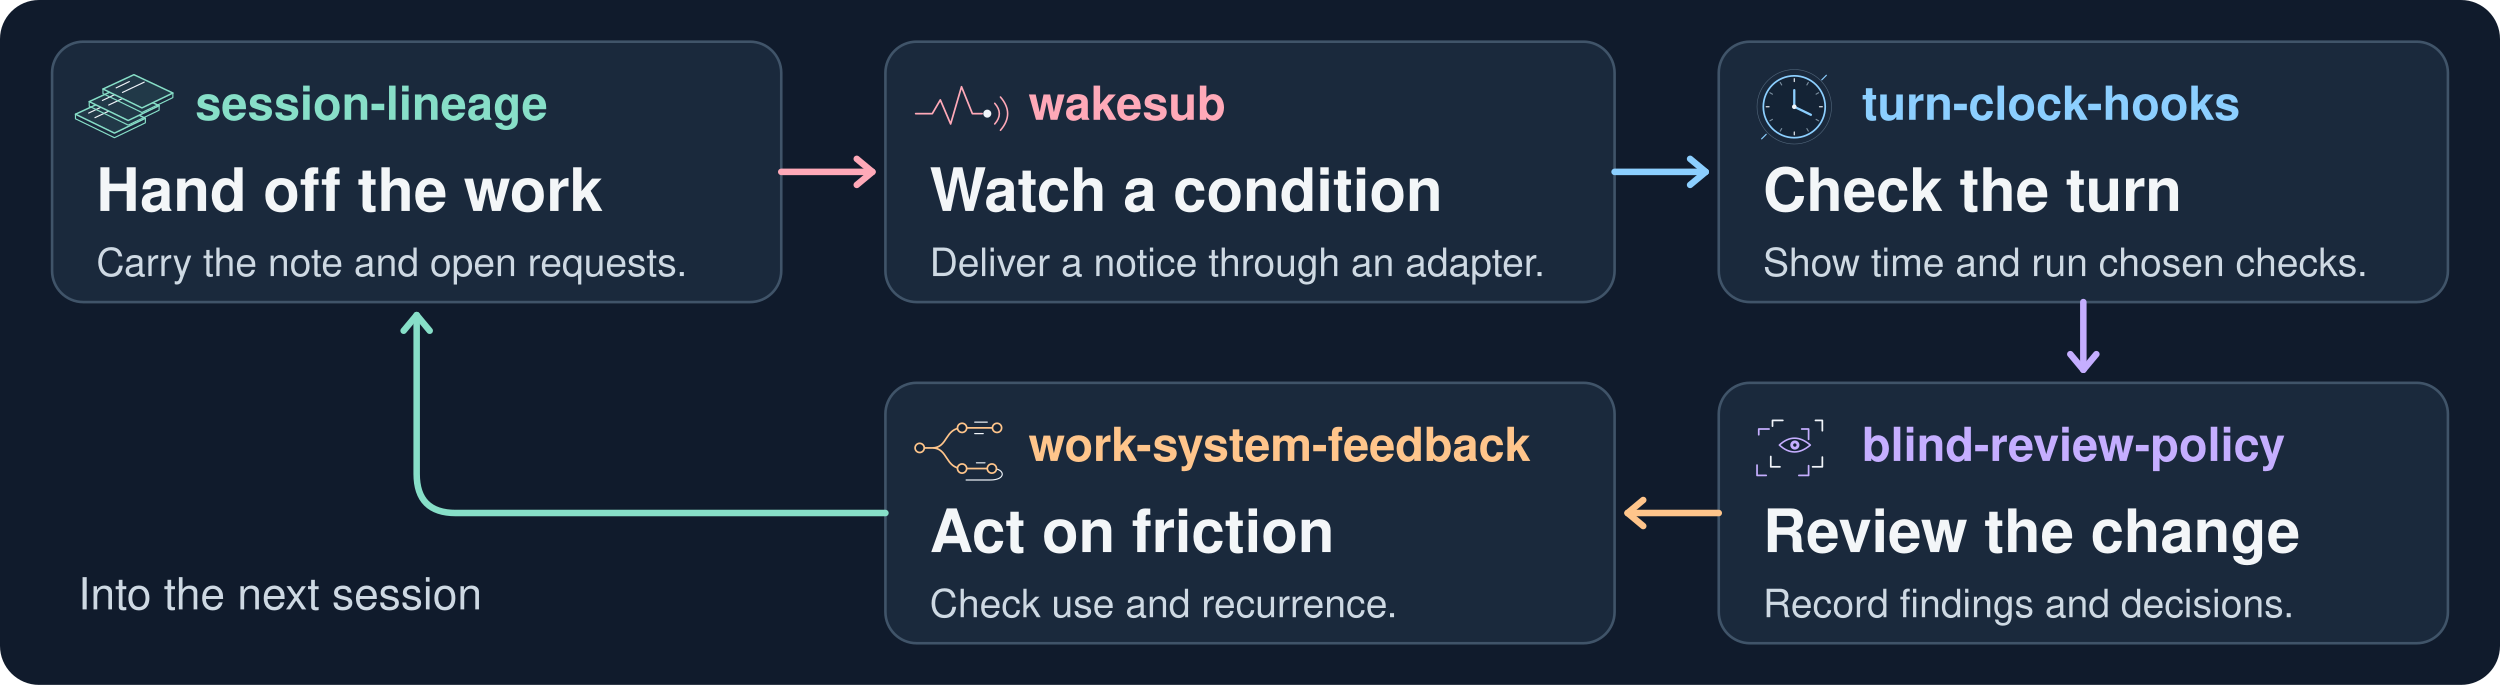
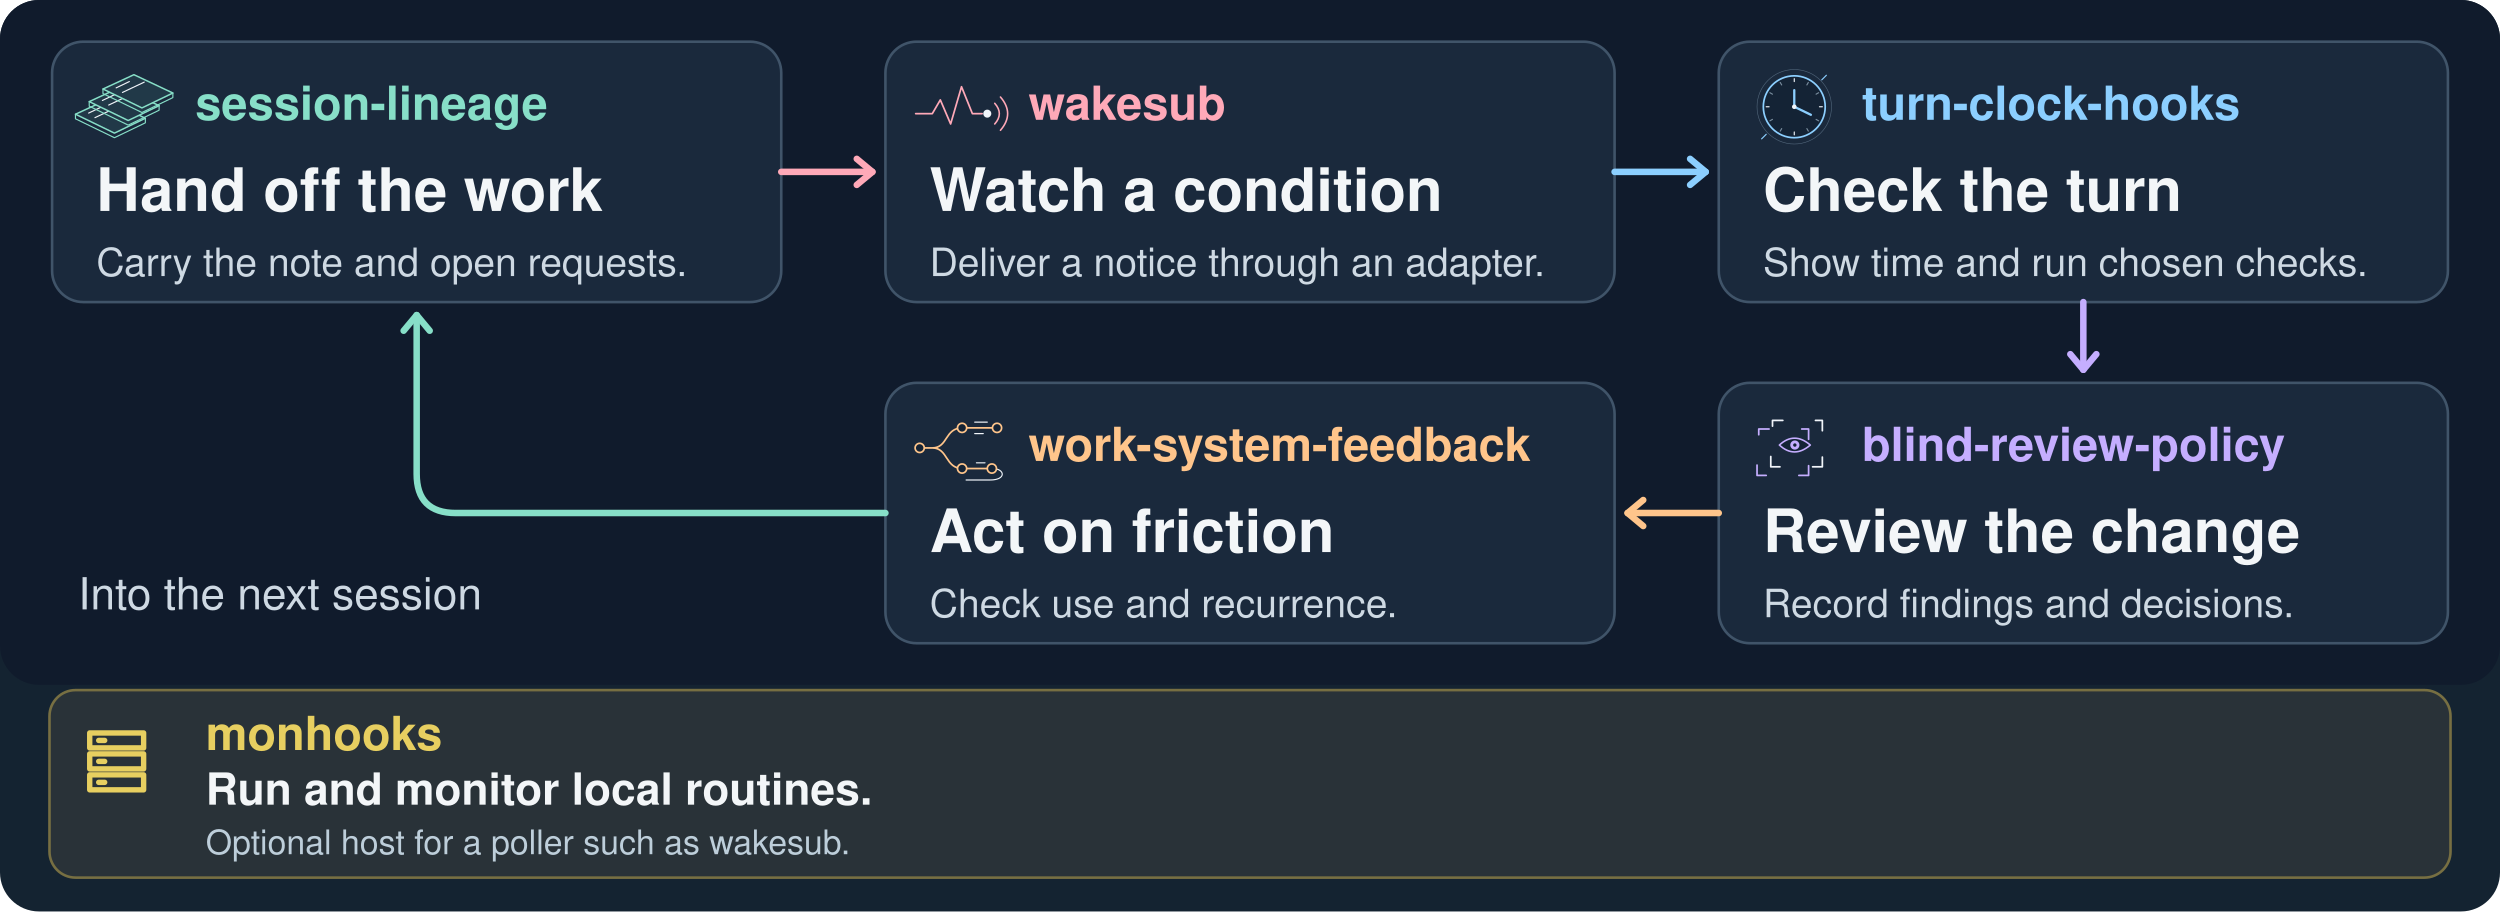
- <svg xmlns="http://www.w3.org/2000/svg" width="960" height="263" viewBox="0 0 960 263" role="img" aria-labelledby="title desc">
+ <svg xmlns="http://www.w3.org/2000/svg" viewBox="0 0 960 350" width="960" height="350" role="img" aria-labelledby="title">
  <g font-family="Segoe UI, Helvetica, Arial, sans-serif">
-     <rect x="0" y="0" width="960" height="263" rx="15" fill="#101B2C" stroke="none" />
-     <rect x="20" y="16" width="280" height="100" rx="12" fill="#1A293C" stroke="#405469" />
-     <g transform="translate(49 41) scale(0.22)">
-       <path d="M-91 13 l54 -25 68 32 -54 26 Z" fill="#213948" stroke="#87DFC8" stroke-width="2.6" stroke-linecap="round" stroke-linejoin="round" />
-       <path d="M-91 13 v8 l68 33 54 -26 v-8" fill="none" stroke="#87DFC8" stroke-width="2" stroke-linecap="round" stroke-linejoin="round" />
-       <path d="M-68 11 l23 -11 m-12 19 l38 -18" fill="none" stroke="#F1F5FA" stroke-width="2" stroke-linecap="round" stroke-linejoin="round" />
-       <path d="M-67 -9 l54 -25 68 32 -54 26 Z" fill="#213948" stroke="#87DFC8" stroke-width="2.6" stroke-linecap="round" stroke-linejoin="round" />
-       <path d="M-67 -9 v8 l68 33 54 -26 v-8" fill="none" stroke="#87DFC8" stroke-width="2" stroke-linecap="round" stroke-linejoin="round" />
-       <path d="M-44 -11 l23 -11 m-12 19 l38 -18" fill="none" stroke="#F1F5FA" stroke-width="2" stroke-linecap="round" stroke-linejoin="round" />
-       <path d="M-43 -31 l54 -25 68 32 -54 26 Z" fill="#213948" stroke="#87DFC8" stroke-width="2.6" stroke-linecap="round" stroke-linejoin="round" />
-       <path d="M-43 -31 v8 l68 33 54 -26 v-8" fill="none" stroke="#87DFC8" stroke-width="2" stroke-linecap="round" stroke-linejoin="round" />
-       <path d="M-20 -33 l23 -11 m-12 19 l38 -18" fill="none" stroke="#F1F5FA" stroke-width="2" stroke-linecap="round" stroke-linejoin="round" />
+     <rect x="0" y="0" width="960" height="350" rx="15" fill="#142331" stroke="none" />
+     <rect x="19" y="265" width="922" height="72" rx="10" fill="#293238" stroke="#776F42" />
+     <g transform="translate(31 278) scale(1.15)">
+       <path d="M3 3h18v5H3z M3 10h18v5H3z M3 17h18v5H3z M6 5.5h2m-2 7h2m-2 7h2" stroke="#E7CF60" stroke-width="1.8" fill="none" stroke-linecap="round" stroke-linejoin="round" />
    </g>
-     <text x="75" y="46" font-size="18" fill="#87DFC8" font-weight="650">session-lineage</text>
-     <text x="37" y="81" font-size="23" fill="#F3F6F8" font-weight="650">Hand off the work</text>
-     <text x="37" y="106" font-size="15" fill="#CED9E3" font-weight="400">Carry the note and open requests.</text>
-     <rect x="340" y="16" width="280" height="100" rx="12" fill="#1A293C" stroke="#405469" />
-     <g transform="translate(369 41) scale(0.22)">
-       <path d="M-79 12 H-50 L-36 -12 -18 30 1 -35 20 12 H37" fill="none" stroke="#FFA9B8" stroke-width="3" stroke-linecap="round" stroke-linejoin="round" />
-       <circle cx="46" cy="12" r="7" fill="#F1F5FA" stroke="none" stroke-width="1" />
-       <path d="M59 -6 Q75 12 59 30 M69 -17 Q94 12 69 41" fill="none" stroke="#FFA9B8" stroke-width="2.8" stroke-linecap="round" stroke-linejoin="round" />
+     <text x="79" y="288" font-size="18" fill="#E7CF60" font-weight="650">monhooks</text>
+     <text x="79" y="309" font-size="17" fill="#F3F6F8" font-weight="600">Run and monitor local routines.</text>
+     <text x="79" y="328" font-size="13" fill="#BDCEDA" font-weight="500">Optional host for a poller such as wakesub.</text>
+     <g font-family="Segoe UI, Helvetica, Arial, sans-serif">
+       <rect x="0" y="0" width="960" height="263" rx="15" fill="#101B2C" stroke="none" />
+       <rect x="20" y="16" width="280" height="100" rx="12" fill="#1A293C" stroke="#405469" />
+       <g transform="translate(49 41) scale(0.22)">
+         <path d="M-91 13 l54 -25 68 32 -54 26 Z" fill="#213948" stroke="#87DFC8" stroke-width="2.6" stroke-linecap="round" stroke-linejoin="round" />
+         <path d="M-91 13 v8 l68 33 54 -26 v-8" fill="none" stroke="#87DFC8" stroke-width="2" stroke-linecap="round" stroke-linejoin="round" />
+         <path d="M-68 11 l23 -11 m-12 19 l38 -18" fill="none" stroke="#F1F5FA" stroke-width="2" stroke-linecap="round" stroke-linejoin="round" />
+         <path d="M-67 -9 l54 -25 68 32 -54 26 Z" fill="#213948" stroke="#87DFC8" stroke-width="2.6" stroke-linecap="round" stroke-linejoin="round" />
+         <path d="M-67 -9 v8 l68 33 54 -26 v-8" fill="none" stroke="#87DFC8" stroke-width="2" stroke-linecap="round" stroke-linejoin="round" />
+         <path d="M-44 -11 l23 -11 m-12 19 l38 -18" fill="none" stroke="#F1F5FA" stroke-width="2" stroke-linecap="round" stroke-linejoin="round" />
+         <path d="M-43 -31 l54 -25 68 32 -54 26 Z" fill="#213948" stroke="#87DFC8" stroke-width="2.6" stroke-linecap="round" stroke-linejoin="round" />
+         <path d="M-43 -31 v8 l68 33 54 -26 v-8" fill="none" stroke="#87DFC8" stroke-width="2" stroke-linecap="round" stroke-linejoin="round" />
+         <path d="M-20 -33 l23 -11 m-12 19 l38 -18" fill="none" stroke="#F1F5FA" stroke-width="2" stroke-linecap="round" stroke-linejoin="round" />
+       </g>
+       <text x="75" y="46" font-size="18" fill="#87DFC8" font-weight="650">session-lineage</text>
+       <text x="37" y="81" font-size="23" fill="#F3F6F8" font-weight="650">Hand off the work</text>
+       <text x="37" y="106" font-size="15" fill="#CED9E3" font-weight="400">Carry the note and open requests.</text>
+       <rect x="340" y="16" width="280" height="100" rx="12" fill="#1A293C" stroke="#405469" />
+       <g transform="translate(369 41) scale(0.22)">
+         <path d="M-79 12 H-50 L-36 -12 -18 30 1 -35 20 12 H37" fill="none" stroke="#FFA9B8" stroke-width="3" stroke-linecap="round" stroke-linejoin="round" />
+         <circle cx="46" cy="12" r="7" fill="#F1F5FA" stroke="none" stroke-width="1" />
+         <path d="M59 -6 Q75 12 59 30 M69 -17 Q94 12 69 41" fill="none" stroke="#FFA9B8" stroke-width="2.8" stroke-linecap="round" stroke-linejoin="round" />
+       </g>
+       <text x="395" y="46" font-size="18" fill="#FFA9B8" font-weight="650">wakesub</text>
+       <text x="357" y="81" font-size="23" fill="#F3F6F8" font-weight="650">Watch a condition</text>
+       <text x="357" y="106" font-size="15" fill="#CED9E3" font-weight="400">Deliver a notice through an adapter.</text>
+       <rect x="660" y="16" width="280" height="100" rx="12" fill="#1A293C" stroke="#405469" />
+       <g transform="translate(689 41) scale(0.22)">
+         <circle cx="0" cy="0" r="54" fill="#142335" stroke="#8CCFFF" stroke-width="3" />
+         <circle cx="0" cy="0" r="65" fill="none" stroke="#52677C" stroke-width="1" />
+         <path d="M0.00 -44.00 L0.00 -49.00" fill="none" stroke="#F1F5FA" stroke-width="2" stroke-linecap="round" stroke-linejoin="round" />
+         <path d="M22.00 -38.11 L24.50 -42.44" fill="none" stroke="#798D9E" stroke-width="2" stroke-linecap="round" stroke-linejoin="round" />
+         <path d="M38.11 -22.00 L42.44 -24.50" fill="none" stroke="#798D9E" stroke-width="2" stroke-linecap="round" stroke-linejoin="round" />
+         <path d="M44.00 -0.00 L49.00 -0.00" fill="none" stroke="#F1F5FA" stroke-width="2" stroke-linecap="round" stroke-linejoin="round" />
+         <path d="M38.11 22.00 L42.44 24.50" fill="none" stroke="#798D9E" stroke-width="2" stroke-linecap="round" stroke-linejoin="round" />
+         <path d="M22.00 38.11 L24.50 42.44" fill="none" stroke="#798D9E" stroke-width="2" stroke-linecap="round" stroke-linejoin="round" />
+         <path d="M0.00 44.00 L0.00 49.00" fill="none" stroke="#F1F5FA" stroke-width="2" stroke-linecap="round" stroke-linejoin="round" />
+         <path d="M-22.00 38.11 L-24.50 42.44" fill="none" stroke="#798D9E" stroke-width="2" stroke-linecap="round" stroke-linejoin="round" />
+         <path d="M-38.11 22.00 L-42.44 24.50" fill="none" stroke="#798D9E" stroke-width="2" stroke-linecap="round" stroke-linejoin="round" />
+         <path d="M-44.00 0.00 L-49.00 0.00" fill="none" stroke="#F1F5FA" stroke-width="2" stroke-linecap="round" stroke-linejoin="round" />
+         <path d="M-38.11 -22.00 L-42.44 -24.50" fill="none" stroke="#798D9E" stroke-width="2" stroke-linecap="round" stroke-linejoin="round" />
+         <path d="M-22.00 -38.11 L-24.50 -42.44" fill="none" stroke="#798D9E" stroke-width="2" stroke-linecap="round" stroke-linejoin="round" />
+         <path d="M0 -29 V0 L29 14" fill="none" stroke="#8CCFFF" stroke-width="4" stroke-linecap="round" stroke-linejoin="round" />
+         <circle cx="0" cy="0" r="4" fill="#F1F5FA" stroke="none" stroke-width="1" />
+         <path d="M48 -47l8 -8 m-113 111 8 -8" fill="none" stroke="#8CCFFF" stroke-width="2" stroke-linecap="round" stroke-linejoin="round" />
+       </g>
+       <text x="715" y="46" font-size="18" fill="#8CCFFF" font-weight="650">turn-clock-hooks</text>
+       <text x="677" y="81" font-size="23" fill="#F3F6F8" font-weight="650">Check the turn</text>
+       <text x="677" y="106" font-size="15" fill="#CED9E3" font-weight="400">Show time and run chosen checks.</text>
+       <rect x="660" y="147" width="280" height="100" rx="12" fill="#1A293C" stroke="#405469" />
+       <g transform="translate(689 172) scale(0.22)">
+         <path d="M-62 -23 v-10 h18 m57 0 h12 v18 m0 46 v17 h-17 m-57 0 h-16 v-18" fill="none" stroke="#C5AEFF" stroke-width="3" stroke-linecap="round" stroke-linejoin="round" />
+         <path d="M-38 -38 v-10 h18 m57 0 h12 v18 m0 46 v17 h-17 m-57 0 h-16 v-18" fill="none" stroke="#F1F5FA" stroke-width="3" stroke-linecap="round" stroke-linejoin="round" />
+         <path d="M-26 -5 Q0 -29 28 -5 Q0 19 -26 -5 Z" fill="#142335" stroke="#C5AEFF" stroke-width="2.8" stroke-linecap="round" stroke-linejoin="round" />
+         <circle cx="1" cy="-5" r="8" fill="#C5AEFF" stroke="none" stroke-width="1" />
+         <circle cx="1" cy="-5" r="3" fill="#142335" stroke="none" stroke-width="1" />
+       </g>
+       <text x="715" y="177" font-size="18" fill="#C5AEFF" font-weight="650">blind-review-policy</text>
+       <text x="677" y="212" font-size="23" fill="#F3F6F8" font-weight="650">Review the change</text>
+       <text x="677" y="237" font-size="15" fill="#CED9E3" font-weight="400">Record findings and decisions.</text>
+       <rect x="340" y="147" width="280" height="100" rx="12" fill="#1A293C" stroke="#405469" />
+       <g transform="translate(369 172) scale(0.22)">
+         <path d="M-77 0 H-50 C-22 0 -29 -35 3 -35 H63 M-50 0 C-22 0 -28 36 3 36 H53" fill="none" stroke="#FFC58B" stroke-width="3" stroke-linecap="round" stroke-linejoin="round" />
+         <path d="M55 36 C77 36 80 56 51 56 H9" fill="none" stroke="#F1F5FA" stroke-width="2" stroke-linecap="round" stroke-linejoin="round" />
+         <circle cx="-72" cy="0" r="8" fill="#142335" stroke="#FFC58B" stroke-width="3" />
+         <circle cx="2" cy="-35" r="8" fill="#142335" stroke="#FFC58B" stroke-width="3" />
+         <circle cx="2" cy="36" r="8" fill="#142335" stroke="#FFC58B" stroke-width="3" />
+         <circle cx="63" cy="-35" r="8" fill="#142335" stroke="#FFC58B" stroke-width="3" />
+         <circle cx="54" cy="36" r="8" fill="#142335" stroke="#FFC58B" stroke-width="3" />
+         <path d="M24 -45h22 m-22 20h15" fill="none" stroke="#F1F5FA" stroke-width="2" stroke-linecap="round" stroke-linejoin="round" />
+         <path d="M27 26h15" fill="none" stroke="#F1F5FA" stroke-width="2" stroke-linecap="round" stroke-linejoin="round" />
+       </g>
+       <text x="395" y="177" font-size="18" fill="#FFC58B" font-weight="650">work-system-feedback</text>
+       <text x="357" y="212" font-size="23" fill="#F3F6F8" font-weight="650">Act on friction</text>
+       <text x="357" y="237" font-size="15" fill="#CED9E3" font-weight="400">Check use and recurrence.</text>
+       <path d="M300 66h35" fill="none" stroke="#FFA9B8" stroke-width="2.5" stroke-linecap="round" stroke-linejoin="round" />
+       <path d="M329 61l6 5 -6 5" fill="none" stroke="#FFA9B8" stroke-width="2.5" stroke-linecap="round" stroke-linejoin="round" />
+       <path d="M620 66h35" fill="none" stroke="#8CCFFF" stroke-width="2.5" stroke-linecap="round" stroke-linejoin="round" />
+       <path d="M649 61l6 5 -6 5" fill="none" stroke="#8CCFFF" stroke-width="2.5" stroke-linecap="round" stroke-linejoin="round" />
+       <path d="M800 116v26" fill="none" stroke="#C5AEFF" stroke-width="2.5" stroke-linecap="round" stroke-linejoin="round" />
+       <path d="M795 136l5 6 5 -6" fill="none" stroke="#C5AEFF" stroke-width="2.5" stroke-linecap="round" stroke-linejoin="round" />
+       <path d="M660 197h-35" fill="none" stroke="#FFC58B" stroke-width="2.5" stroke-linecap="round" stroke-linejoin="round" />
+       <path d="M631 192l-6 5 6 5" fill="none" stroke="#FFC58B" stroke-width="2.5" stroke-linecap="round" stroke-linejoin="round" />
+       <path d="M340 197H175q-15 0 -15 -15v-61" fill="none" stroke="#87DFC8" stroke-width="2.5" stroke-linecap="round" stroke-linejoin="round" />
+       <path d="M155 127l5 -6 5 6" fill="none" stroke="#87DFC8" stroke-width="2.5" stroke-linecap="round" stroke-linejoin="round" />
+       <text x="30" y="234" font-size="17" fill="#CED9E3" font-weight="500">Into the next session</text>
    </g>
-     <text x="395" y="46" font-size="18" fill="#FFA9B8" font-weight="650">wakesub</text>
-     <text x="357" y="81" font-size="23" fill="#F3F6F8" font-weight="650">Watch a condition</text>
-     <text x="357" y="106" font-size="15" fill="#CED9E3" font-weight="400">Deliver a notice through an adapter.</text>
-     <rect x="660" y="16" width="280" height="100" rx="12" fill="#1A293C" stroke="#405469" />
-     <g transform="translate(689 41) scale(0.22)">
-       <circle cx="0" cy="0" r="54" fill="#142335" stroke="#8CCFFF" stroke-width="3" />
-       <circle cx="0" cy="0" r="65" fill="none" stroke="#52677C" stroke-width="1" />
-       <path d="M0.00 -44.00 L0.00 -49.00" fill="none" stroke="#F1F5FA" stroke-width="2" stroke-linecap="round" stroke-linejoin="round" />
-       <path d="M22.00 -38.11 L24.50 -42.44" fill="none" stroke="#798D9E" stroke-width="2" stroke-linecap="round" stroke-linejoin="round" />
-       <path d="M38.11 -22.00 L42.44 -24.50" fill="none" stroke="#798D9E" stroke-width="2" stroke-linecap="round" stroke-linejoin="round" />
-       <path d="M44.00 -0.00 L49.00 -0.00" fill="none" stroke="#F1F5FA" stroke-width="2" stroke-linecap="round" stroke-linejoin="round" />
-       <path d="M38.11 22.00 L42.44 24.50" fill="none" stroke="#798D9E" stroke-width="2" stroke-linecap="round" stroke-linejoin="round" />
-       <path d="M22.00 38.11 L24.50 42.44" fill="none" stroke="#798D9E" stroke-width="2" stroke-linecap="round" stroke-linejoin="round" />
-       <path d="M0.00 44.00 L0.00 49.00" fill="none" stroke="#F1F5FA" stroke-width="2" stroke-linecap="round" stroke-linejoin="round" />
-       <path d="M-22.00 38.11 L-24.50 42.44" fill="none" stroke="#798D9E" stroke-width="2" stroke-linecap="round" stroke-linejoin="round" />
-       <path d="M-38.11 22.00 L-42.44 24.50" fill="none" stroke="#798D9E" stroke-width="2" stroke-linecap="round" stroke-linejoin="round" />
-       <path d="M-44.00 0.00 L-49.00 0.00" fill="none" stroke="#F1F5FA" stroke-width="2" stroke-linecap="round" stroke-linejoin="round" />
-       <path d="M-38.11 -22.00 L-42.44 -24.50" fill="none" stroke="#798D9E" stroke-width="2" stroke-linecap="round" stroke-linejoin="round" />
-       <path d="M-22.00 -38.11 L-24.50 -42.44" fill="none" stroke="#798D9E" stroke-width="2" stroke-linecap="round" stroke-linejoin="round" />
-       <path d="M0 -29 V0 L29 14" fill="none" stroke="#8CCFFF" stroke-width="4" stroke-linecap="round" stroke-linejoin="round" />
-       <circle cx="0" cy="0" r="4" fill="#F1F5FA" stroke="none" stroke-width="1" />
-       <path d="M48 -47l8 -8 m-113 111 8 -8" fill="none" stroke="#8CCFFF" stroke-width="2" stroke-linecap="round" stroke-linejoin="round" />
-     </g>
-     <text x="715" y="46" font-size="18" fill="#8CCFFF" font-weight="650">turn-clock-hooks</text>
-     <text x="677" y="81" font-size="23" fill="#F3F6F8" font-weight="650">Check the turn</text>
-     <text x="677" y="106" font-size="15" fill="#CED9E3" font-weight="400">Show time and run chosen checks.</text>
-     <rect x="660" y="147" width="280" height="100" rx="12" fill="#1A293C" stroke="#405469" />
-     <g transform="translate(689 172) scale(0.22)">
-       <path d="M-62 -23 v-10 h18 m57 0 h12 v18 m0 46 v17 h-17 m-57 0 h-16 v-18" fill="none" stroke="#C5AEFF" stroke-width="3" stroke-linecap="round" stroke-linejoin="round" />
-       <path d="M-38 -38 v-10 h18 m57 0 h12 v18 m0 46 v17 h-17 m-57 0 h-16 v-18" fill="none" stroke="#F1F5FA" stroke-width="3" stroke-linecap="round" stroke-linejoin="round" />
-       <path d="M-26 -5 Q0 -29 28 -5 Q0 19 -26 -5 Z" fill="#142335" stroke="#C5AEFF" stroke-width="2.8" stroke-linecap="round" stroke-linejoin="round" />
-       <circle cx="1" cy="-5" r="8" fill="#C5AEFF" stroke="none" stroke-width="1" />
-       <circle cx="1" cy="-5" r="3" fill="#142335" stroke="none" stroke-width="1" />
-     </g>
-     <text x="715" y="177" font-size="18" fill="#C5AEFF" font-weight="650">blind-review-policy</text>
-     <text x="677" y="212" font-size="23" fill="#F3F6F8" font-weight="650">Review the change</text>
-     <text x="677" y="237" font-size="15" fill="#CED9E3" font-weight="400">Record findings and decisions.</text>
-     <rect x="340" y="147" width="280" height="100" rx="12" fill="#1A293C" stroke="#405469" />
-     <g transform="translate(369 172) scale(0.22)">
-       <path d="M-77 0 H-50 C-22 0 -29 -35 3 -35 H63 M-50 0 C-22 0 -28 36 3 36 H53" fill="none" stroke="#FFC58B" stroke-width="3" stroke-linecap="round" stroke-linejoin="round" />
-       <path d="M55 36 C77 36 80 56 51 56 H9" fill="none" stroke="#F1F5FA" stroke-width="2" stroke-linecap="round" stroke-linejoin="round" />
-       <circle cx="-72" cy="0" r="8" fill="#142335" stroke="#FFC58B" stroke-width="3" />
-       <circle cx="2" cy="-35" r="8" fill="#142335" stroke="#FFC58B" stroke-width="3" />
-       <circle cx="2" cy="36" r="8" fill="#142335" stroke="#FFC58B" stroke-width="3" />
-       <circle cx="63" cy="-35" r="8" fill="#142335" stroke="#FFC58B" stroke-width="3" />
-       <circle cx="54" cy="36" r="8" fill="#142335" stroke="#FFC58B" stroke-width="3" />
-       <path d="M24 -45h22 m-22 20h15" fill="none" stroke="#F1F5FA" stroke-width="2" stroke-linecap="round" stroke-linejoin="round" />
-       <path d="M27 26h15" fill="none" stroke="#F1F5FA" stroke-width="2" stroke-linecap="round" stroke-linejoin="round" />
-     </g>
-     <text x="395" y="177" font-size="18" fill="#FFC58B" font-weight="650">work-system-feedback</text>
-     <text x="357" y="212" font-size="23" fill="#F3F6F8" font-weight="650">Act on friction</text>
-     <text x="357" y="237" font-size="15" fill="#CED9E3" font-weight="400">Check use and recurrence.</text>
-     <path d="M300 66h35" fill="none" stroke="#FFA9B8" stroke-width="2.5" stroke-linecap="round" stroke-linejoin="round" />
-     <path d="M329 61l6 5 -6 5" fill="none" stroke="#FFA9B8" stroke-width="2.5" stroke-linecap="round" stroke-linejoin="round" />
-     <path d="M620 66h35" fill="none" stroke="#8CCFFF" stroke-width="2.5" stroke-linecap="round" stroke-linejoin="round" />
-     <path d="M649 61l6 5 -6 5" fill="none" stroke="#8CCFFF" stroke-width="2.5" stroke-linecap="round" stroke-linejoin="round" />
-     <path d="M800 116v26" fill="none" stroke="#C5AEFF" stroke-width="2.5" stroke-linecap="round" stroke-linejoin="round" />
-     <path d="M795 136l5 6 5 -6" fill="none" stroke="#C5AEFF" stroke-width="2.5" stroke-linecap="round" stroke-linejoin="round" />
-     <path d="M660 197h-35" fill="none" stroke="#FFC58B" stroke-width="2.5" stroke-linecap="round" stroke-linejoin="round" />
-     <path d="M631 192l-6 5 6 5" fill="none" stroke="#FFC58B" stroke-width="2.5" stroke-linecap="round" stroke-linejoin="round" />
-     <path d="M340 197H175q-15 0 -15 -15v-61" fill="none" stroke="#87DFC8" stroke-width="2.5" stroke-linecap="round" stroke-linejoin="round" />
-     <path d="M155 127l5 -6 5 6" fill="none" stroke="#87DFC8" stroke-width="2.5" stroke-linecap="round" stroke-linejoin="round" />
-     <text x="30" y="234" font-size="17" fill="#CED9E3" font-weight="500">Into the next session</text>
  </g>
</svg>
